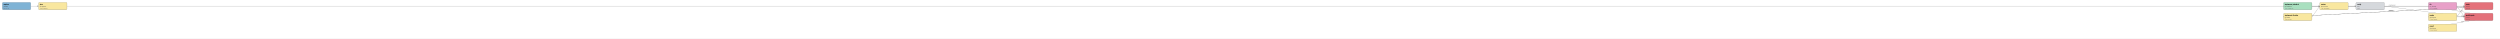
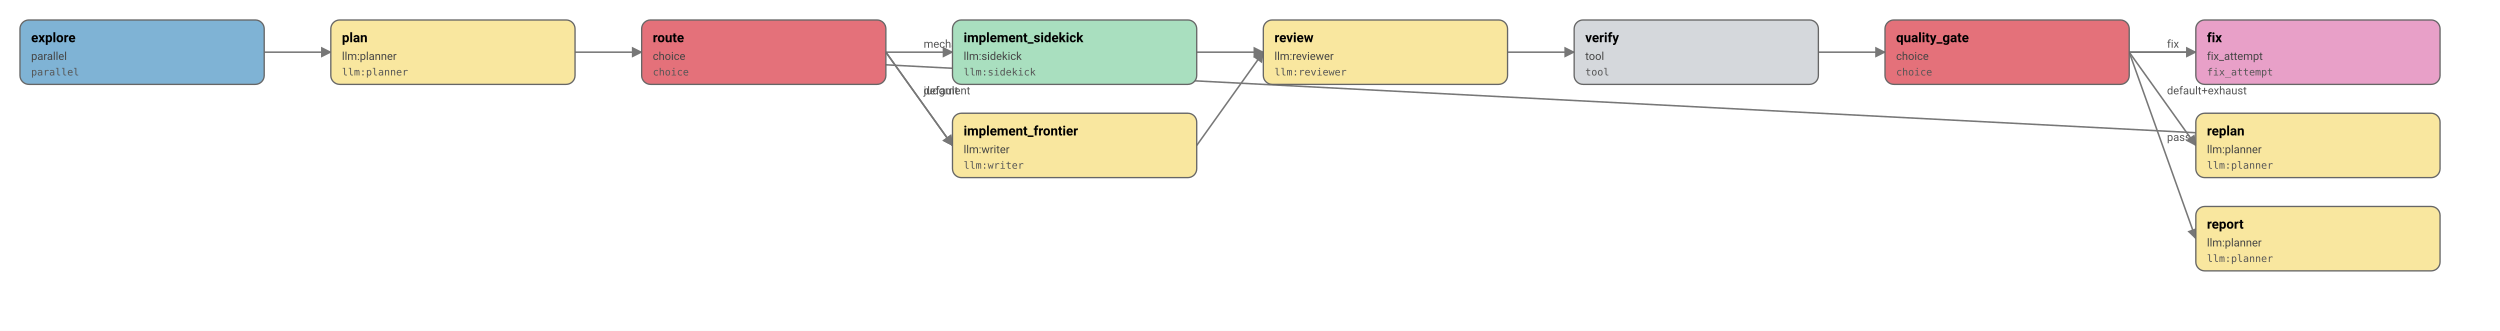
- <svg xmlns="http://www.w3.org/2000/svg" width="19332" height="298" viewBox="0 0 19332 298" font-family="-apple-system,Segoe UI,Roboto,Helvetica,Arial,sans-serif">
-   <rect x="0" y="0" width="19332" height="298" fill="#ffffff" />
+ <svg xmlns="http://www.w3.org/2000/svg" width="2252" height="298" viewBox="0 0 2252 298" font-family="-apple-system,Segoe UI,Roboto,Helvetica,Arial,sans-serif">
+   <rect x="0" y="0" width="2252" height="298" fill="#ffffff" />
  <line x1="238" y1="47" x2="298" y2="47" stroke="#777" stroke-width="1.4" marker-end="url(#arrow)" />
-   <line x1="518" y1="47" x2="19058" y2="47" stroke="#777" stroke-width="1.4" marker-end="url(#arrow)" />
-   <line x1="19278" y1="47" x2="17658" y2="47" stroke="#777" stroke-width="1.4" marker-end="url(#arrow)" />
-   <text x="18472" y="43" font-size="10" fill="#555">mechanical</text>
-   <line x1="19278" y1="47" x2="17658" y2="131" stroke="#777" stroke-width="1.4" marker-end="url(#arrow)" />
-   <text x="18472" y="85" font-size="10" fill="#555">judgment</text>
-   <line x1="19278" y1="47" x2="17658" y2="131" stroke="#777" stroke-width="1.4" marker-end="url(#arrow)" />
-   <text x="18472" y="85" font-size="10" fill="#555">default</text>
-   <line x1="17878" y1="47" x2="17938" y2="47" stroke="#777" stroke-width="1.4" marker-end="url(#arrow)" />
-   <line x1="17878" y1="131" x2="17938" y2="47" stroke="#777" stroke-width="1.4" marker-end="url(#arrow)" />
-   <line x1="18158" y1="47" x2="18218" y2="47" stroke="#777" stroke-width="1.4" marker-end="url(#arrow)" />
-   <line x1="18438" y1="47" x2="19058" y2="131" stroke="#777" stroke-width="1.4" marker-end="url(#arrow)" />
-   <line x1="19278" y1="131" x2="18778" y2="215" stroke="#777" stroke-width="1.4" marker-end="url(#arrow)" />
-   <text x="19032" y="169" font-size="10" fill="#555">pass</text>
-   <line x1="19278" y1="131" x2="18778" y2="47" stroke="#777" stroke-width="1.4" marker-end="url(#arrow)" />
-   <text x="19032" y="85" font-size="10" fill="#555">fix</text>
-   <line x1="19278" y1="131" x2="18778" y2="131" stroke="#777" stroke-width="1.4" marker-end="url(#arrow)" />
-   <text x="19032" y="127" font-size="10" fill="#555">default+exhaust</text>
-   <line x1="18998" y1="47" x2="19058" y2="131" stroke="#777" stroke-width="1.4" marker-end="url(#arrow)" />
-   <line x1="18998" y1="131" x2="19058" y2="47" stroke="#777" stroke-width="1.4" marker-end="url(#arrow)" />
+   <line x1="518" y1="47" x2="578" y2="47" stroke="#777" stroke-width="1.4" marker-end="url(#arrow)" />
+   <line x1="798" y1="47" x2="858" y2="47" stroke="#777" stroke-width="1.4" marker-end="url(#arrow)" />
+   <text x="832" y="43" font-size="10" fill="#555">mechanical</text>
+   <line x1="798" y1="47" x2="858" y2="131" stroke="#777" stroke-width="1.4" marker-end="url(#arrow)" />
+   <text x="832" y="85" font-size="10" fill="#555">judgment</text>
+   <line x1="798" y1="47" x2="858" y2="131" stroke="#777" stroke-width="1.4" marker-end="url(#arrow)" />
+   <text x="832" y="85" font-size="10" fill="#555">default</text>
+   <line x1="1078" y1="47" x2="1138" y2="47" stroke="#777" stroke-width="1.4" marker-end="url(#arrow)" />
+   <line x1="1078" y1="131" x2="1138" y2="47" stroke="#777" stroke-width="1.4" marker-end="url(#arrow)" />
+   <line x1="1358" y1="47" x2="1418" y2="47" stroke="#777" stroke-width="1.4" marker-end="url(#arrow)" />
+   <line x1="1638" y1="47" x2="1698" y2="47" stroke="#777" stroke-width="1.4" marker-end="url(#arrow)" />
+   <line x1="1918" y1="47" x2="1978" y2="215" stroke="#777" stroke-width="1.4" marker-end="url(#arrow)" />
+   <text x="1952" y="127" font-size="10" fill="#555">pass</text>
+   <line x1="1918" y1="47" x2="1978" y2="47" stroke="#777" stroke-width="1.4" marker-end="url(#arrow)" />
+   <text x="1952" y="43" font-size="10" fill="#555">fix</text>
+   <line x1="1918" y1="47" x2="1978" y2="131" stroke="#777" stroke-width="1.4" marker-end="url(#arrow)" />
+   <text x="1952" y="85" font-size="10" fill="#555">default+exhaust</text>
+   <line x1="2198" y1="47" x2="1698" y2="47" stroke="#777" stroke-width="1.4" marker-end="url(#arrow)" />
+   <line x1="2198" y1="131" x2="578" y2="47" stroke="#777" stroke-width="1.4" marker-end="url(#arrow)" />
  <defs>
    <marker id="arrow" viewBox="0 0 10 10" refX="9" refY="5" markerWidth="7" markerHeight="7" orient="auto-start-reverse">
      <path d="M0,0 L10,5 L0,10 z" fill="#777" />
    </marker>
  </defs>
  <rect x="18" y="18" width="220" height="58" rx="8" fill="#7fb3d5" stroke="#666" stroke-width="1.2" />
  <text x="28" y="38" font-size="12" font-weight="bold" fill="#000">explore</text>
  <text x="28" y="54" font-size="10" fill="#444">parallel</text>
  <text x="28" y="68" font-size="9" fill="#555" font-family="monospace">parallel</text>
  <rect x="298" y="18" width="220" height="58" rx="8" fill="#f9e79f" stroke="#666" stroke-width="1.2" />
  <text x="308" y="38" font-size="12" font-weight="bold" fill="#000">plan</text>
  <text x="308" y="54" font-size="10" fill="#444">llm:planner</text>
  <text x="308" y="68" font-size="9" fill="#555" font-family="monospace">llm:planner</text>
-   <rect x="19058" y="18" width="220" height="58" rx="8" fill="#e4717a" stroke="#666" stroke-width="1.2" />
-   <text x="19068" y="38" font-size="12" font-weight="bold" fill="#000">route</text>
-   <text x="19068" y="54" font-size="10" fill="#444">choice</text>
-   <text x="19068" y="68" font-size="9" fill="#555" font-family="monospace">choice</text>
-   <rect x="17658" y="18" width="220" height="58" rx="8" fill="#a9dfbf" stroke="#666" stroke-width="1.2" />
-   <text x="17668" y="38" font-size="12" font-weight="bold" fill="#000">implement_sidekick</text>
-   <text x="17668" y="54" font-size="10" fill="#444">llm:sidekick</text>
-   <text x="17668" y="68" font-size="9" fill="#555" font-family="monospace">llm:sidekick</text>
-   <rect x="17658" y="102" width="220" height="58" rx="8" fill="#f9e79f" stroke="#666" stroke-width="1.2" />
-   <text x="17668" y="122" font-size="12" font-weight="bold" fill="#000">implement_frontier</text>
-   <text x="17668" y="138" font-size="10" fill="#444">llm:writer</text>
-   <text x="17668" y="152" font-size="9" fill="#555" font-family="monospace">llm:writer</text>
-   <rect x="17938" y="18" width="220" height="58" rx="8" fill="#f9e79f" stroke="#666" stroke-width="1.2" />
-   <text x="17948" y="38" font-size="12" font-weight="bold" fill="#000">review</text>
-   <text x="17948" y="54" font-size="10" fill="#444">llm:reviewer</text>
-   <text x="17948" y="68" font-size="9" fill="#555" font-family="monospace">llm:reviewer</text>
-   <rect x="18218" y="18" width="220" height="58" rx="8" fill="#d5d8dc" stroke="#666" stroke-width="1.2" />
-   <text x="18228" y="38" font-size="12" font-weight="bold" fill="#000">verify</text>
-   <text x="18228" y="54" font-size="10" fill="#444">tool</text>
-   <text x="18228" y="68" font-size="9" fill="#555" font-family="monospace">tool</text>
-   <rect x="19058" y="102" width="220" height="58" rx="8" fill="#e4717a" stroke="#666" stroke-width="1.2" />
-   <text x="19068" y="122" font-size="12" font-weight="bold" fill="#000">quality_gate</text>
-   <text x="19068" y="138" font-size="10" fill="#444">choice</text>
-   <text x="19068" y="152" font-size="9" fill="#555" font-family="monospace">choice</text>
-   <rect x="18778" y="18" width="220" height="58" rx="8" fill="#e8a0c8" stroke="#666" stroke-width="1.2" />
-   <text x="18788" y="38" font-size="12" font-weight="bold" fill="#000">fix</text>
-   <text x="18788" y="54" font-size="10" fill="#444">fix_attempt</text>
-   <text x="18788" y="68" font-size="9" fill="#555" font-family="monospace">fix_attempt</text>
-   <rect x="18778" y="102" width="220" height="58" rx="8" fill="#f9e79f" stroke="#666" stroke-width="1.2" />
-   <text x="18788" y="122" font-size="12" font-weight="bold" fill="#000">replan</text>
-   <text x="18788" y="138" font-size="10" fill="#444">llm:planner</text>
-   <text x="18788" y="152" font-size="9" fill="#555" font-family="monospace">llm:planner</text>
-   <rect x="18778" y="186" width="220" height="58" rx="8" fill="#f9e79f" stroke="#666" stroke-width="1.2" />
-   <text x="18788" y="206" font-size="12" font-weight="bold" fill="#000">report</text>
-   <text x="18788" y="222" font-size="10" fill="#444">llm:planner</text>
-   <text x="18788" y="236" font-size="9" fill="#555" font-family="monospace">llm:planner</text>
+   <rect x="578" y="18" width="220" height="58" rx="8" fill="#e4717a" stroke="#666" stroke-width="1.2" />
+   <text x="588" y="38" font-size="12" font-weight="bold" fill="#000">route</text>
+   <text x="588" y="54" font-size="10" fill="#444">choice</text>
+   <text x="588" y="68" font-size="9" fill="#555" font-family="monospace">choice</text>
+   <rect x="858" y="18" width="220" height="58" rx="8" fill="#a9dfbf" stroke="#666" stroke-width="1.2" />
+   <text x="868" y="38" font-size="12" font-weight="bold" fill="#000">implement_sidekick</text>
+   <text x="868" y="54" font-size="10" fill="#444">llm:sidekick</text>
+   <text x="868" y="68" font-size="9" fill="#555" font-family="monospace">llm:sidekick</text>
+   <rect x="858" y="102" width="220" height="58" rx="8" fill="#f9e79f" stroke="#666" stroke-width="1.2" />
+   <text x="868" y="122" font-size="12" font-weight="bold" fill="#000">implement_frontier</text>
+   <text x="868" y="138" font-size="10" fill="#444">llm:writer</text>
+   <text x="868" y="152" font-size="9" fill="#555" font-family="monospace">llm:writer</text>
+   <rect x="1138" y="18" width="220" height="58" rx="8" fill="#f9e79f" stroke="#666" stroke-width="1.2" />
+   <text x="1148" y="38" font-size="12" font-weight="bold" fill="#000">review</text>
+   <text x="1148" y="54" font-size="10" fill="#444">llm:reviewer</text>
+   <text x="1148" y="68" font-size="9" fill="#555" font-family="monospace">llm:reviewer</text>
+   <rect x="1418" y="18" width="220" height="58" rx="8" fill="#d5d8dc" stroke="#666" stroke-width="1.2" />
+   <text x="1428" y="38" font-size="12" font-weight="bold" fill="#000">verify</text>
+   <text x="1428" y="54" font-size="10" fill="#444">tool</text>
+   <text x="1428" y="68" font-size="9" fill="#555" font-family="monospace">tool</text>
+   <rect x="1698" y="18" width="220" height="58" rx="8" fill="#e4717a" stroke="#666" stroke-width="1.2" />
+   <text x="1708" y="38" font-size="12" font-weight="bold" fill="#000">quality_gate</text>
+   <text x="1708" y="54" font-size="10" fill="#444">choice</text>
+   <text x="1708" y="68" font-size="9" fill="#555" font-family="monospace">choice</text>
+   <rect x="1978" y="18" width="220" height="58" rx="8" fill="#e8a0c8" stroke="#666" stroke-width="1.2" />
+   <text x="1988" y="38" font-size="12" font-weight="bold" fill="#000">fix</text>
+   <text x="1988" y="54" font-size="10" fill="#444">fix_attempt</text>
+   <text x="1988" y="68" font-size="9" fill="#555" font-family="monospace">fix_attempt</text>
+   <rect x="1978" y="102" width="220" height="58" rx="8" fill="#f9e79f" stroke="#666" stroke-width="1.2" />
+   <text x="1988" y="122" font-size="12" font-weight="bold" fill="#000">replan</text>
+   <text x="1988" y="138" font-size="10" fill="#444">llm:planner</text>
+   <text x="1988" y="152" font-size="9" fill="#555" font-family="monospace">llm:planner</text>
+   <rect x="1978" y="186" width="220" height="58" rx="8" fill="#f9e79f" stroke="#666" stroke-width="1.2" />
+   <text x="1988" y="206" font-size="12" font-weight="bold" fill="#000">report</text>
+   <text x="1988" y="222" font-size="10" fill="#444">llm:planner</text>
+   <text x="1988" y="236" font-size="9" fill="#555" font-family="monospace">llm:planner</text>
</svg>
